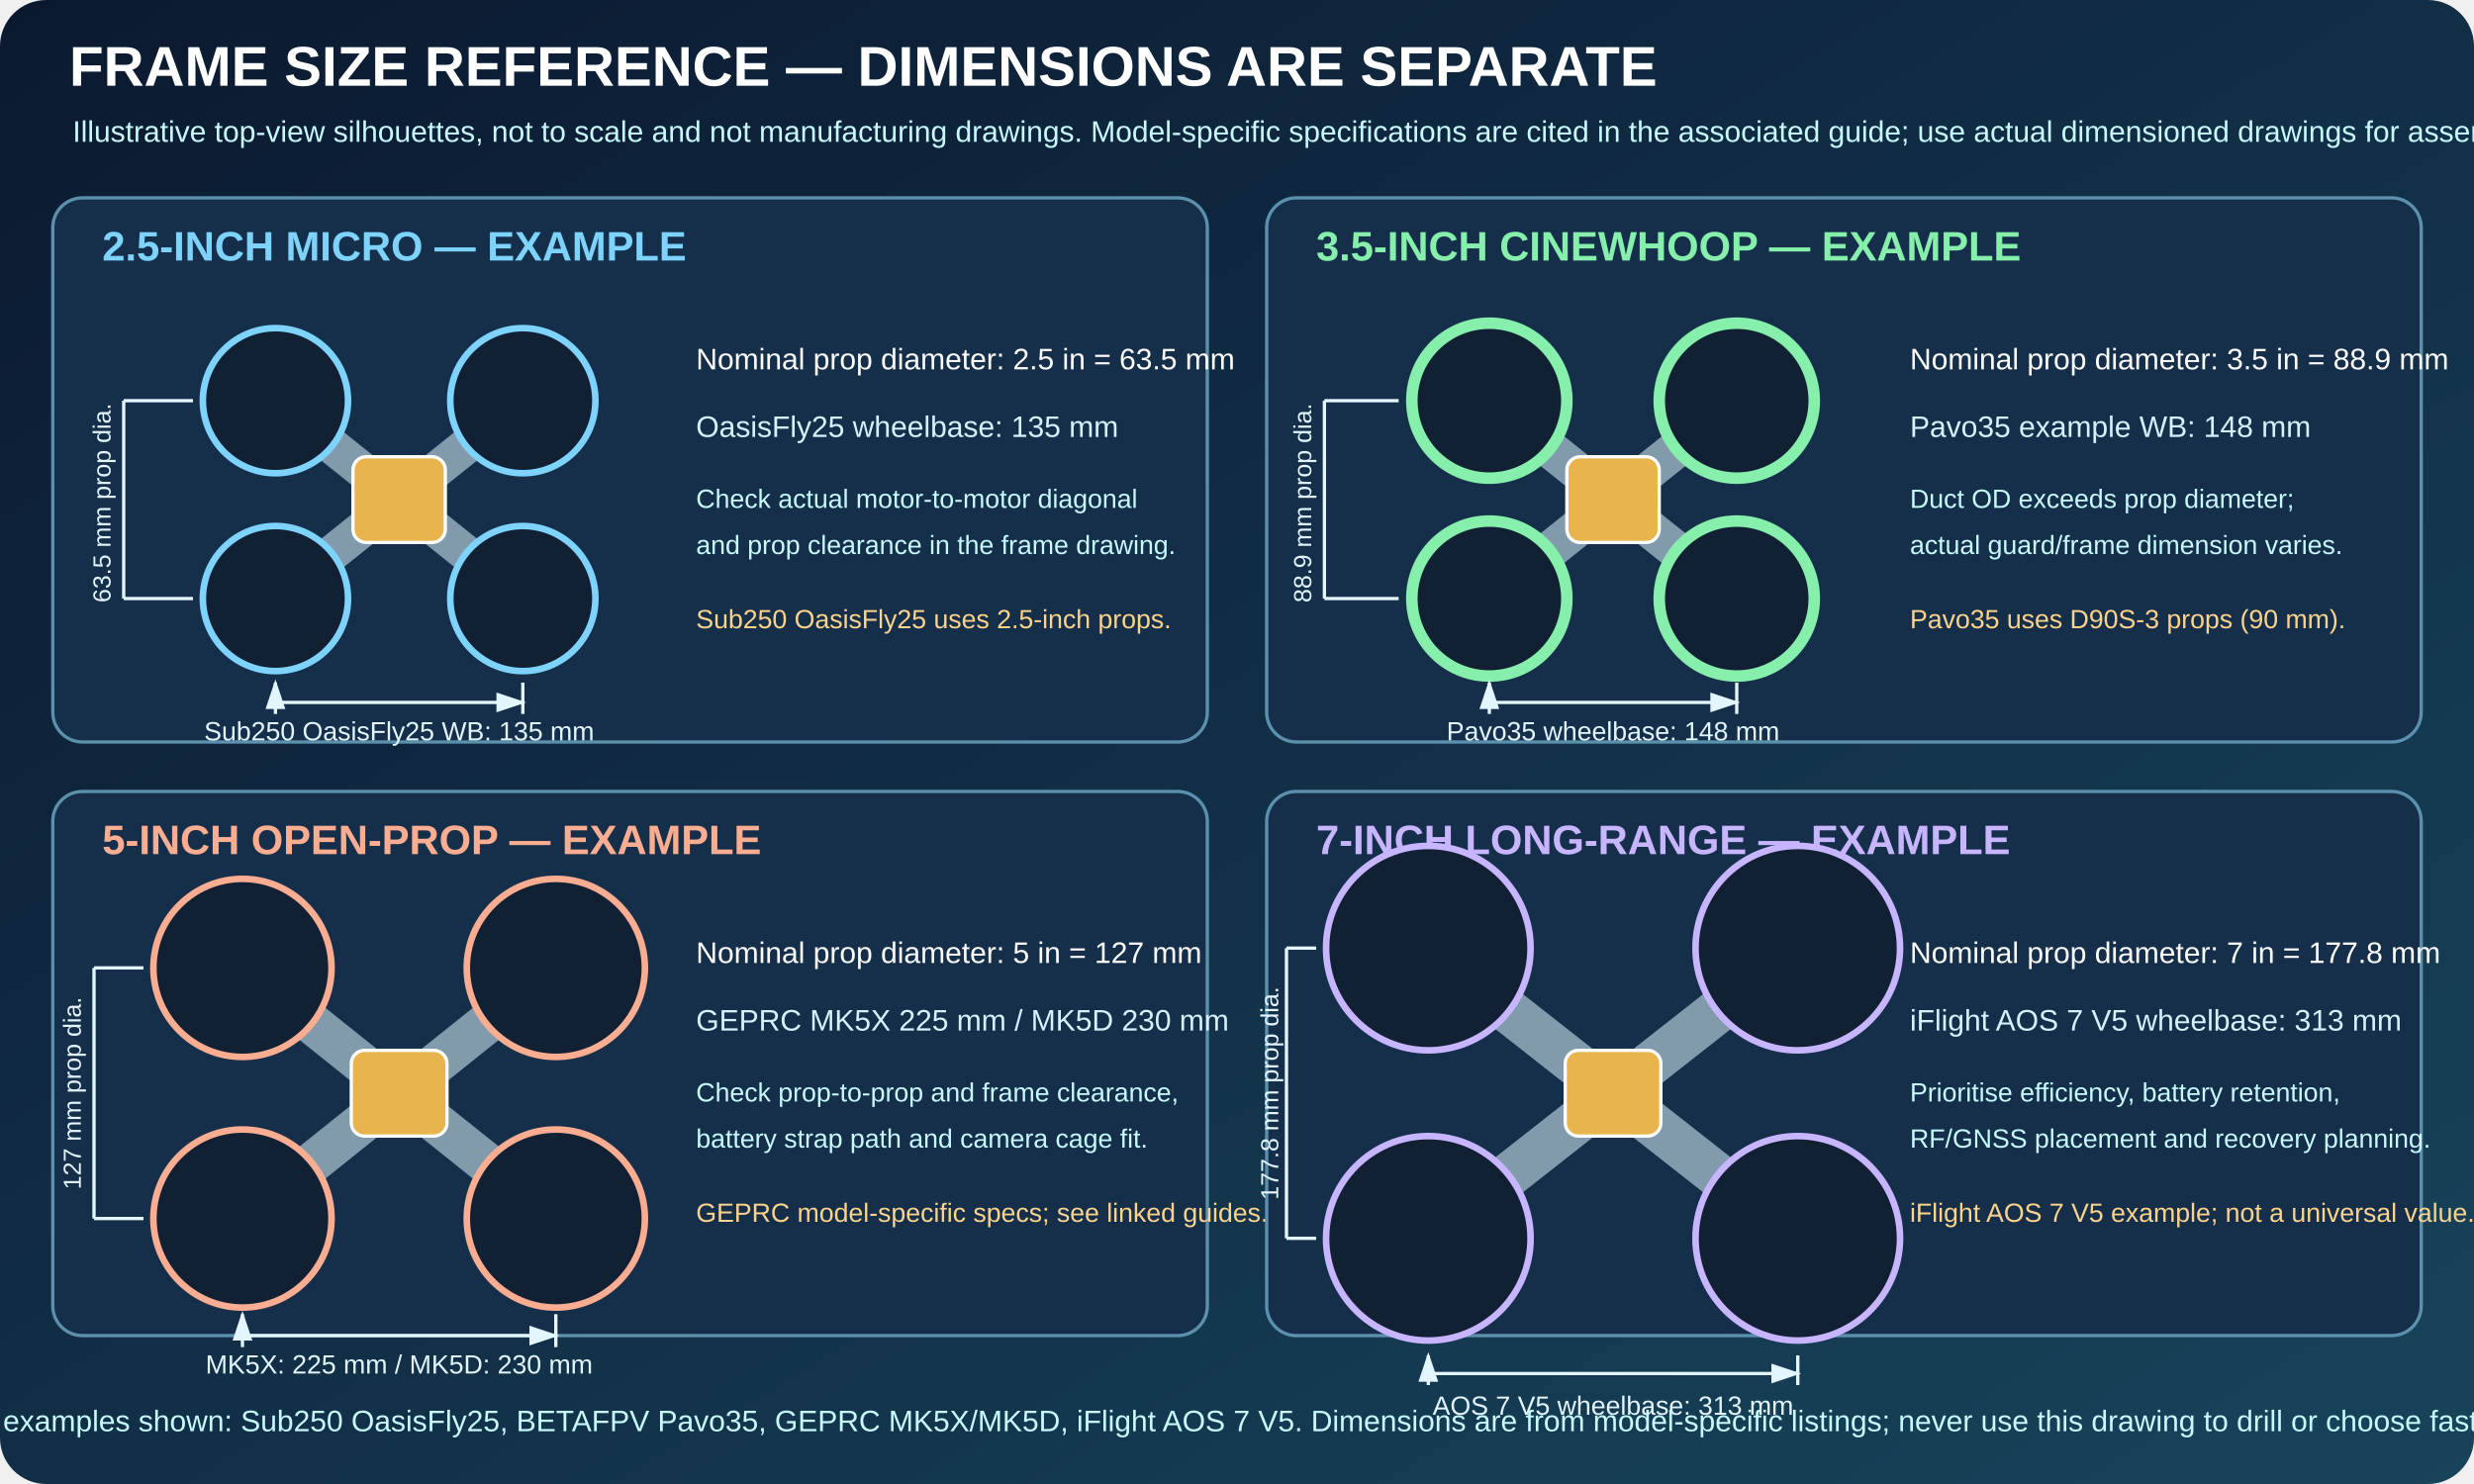
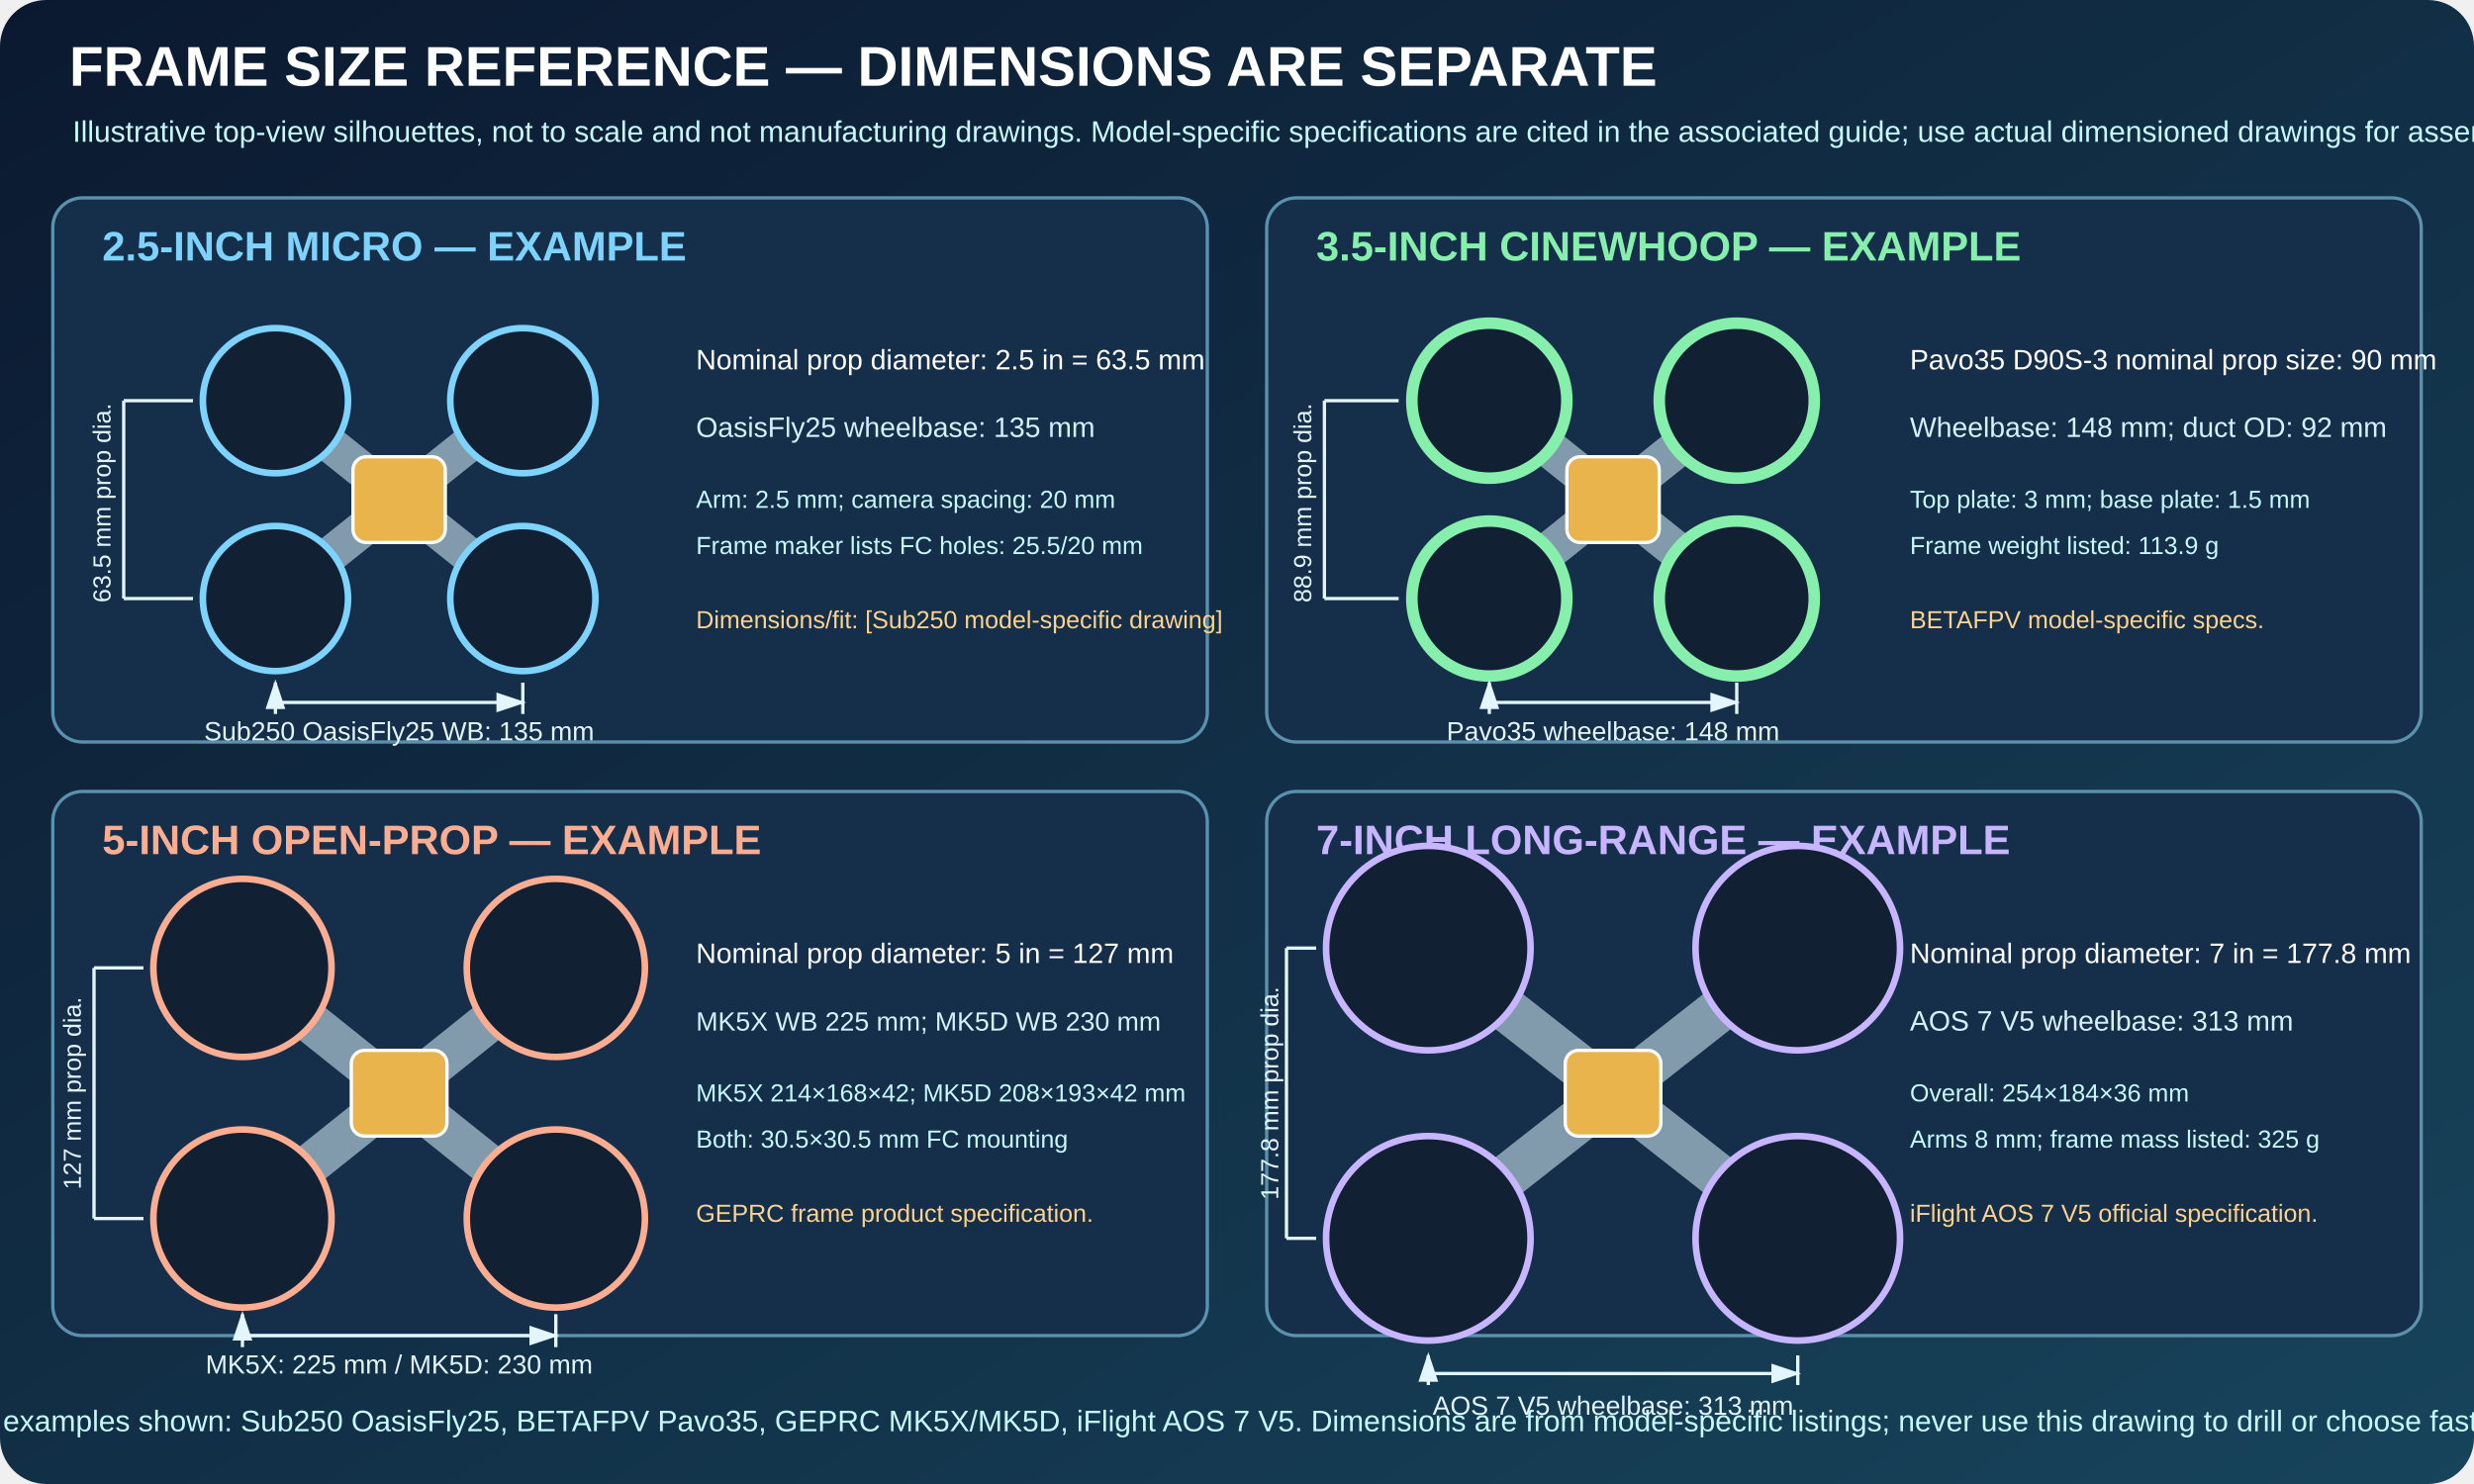
<svg xmlns="http://www.w3.org/2000/svg" width="1500" height="900" viewBox="0 0 1500 900" role="img" aria-labelledby="title desc">
  <defs>
    <linearGradient id="bg" x2="1" y2="1">
      <stop stop-color="#0b1930" />
      <stop offset="1" stop-color="#17445b" />
    </linearGradient>
    <marker id="m" markerWidth="10" markerHeight="10" refX="8" refY="3" orient="auto-start-reverse">
      <path d="M0,0 L9,3 L0,6 z" fill="#e3f6ff" />
    </marker>
  </defs>
  <rect width="1500" height="900" rx="28" fill="url(#bg)" />
  <text x="42" y="52" font-family="Arial,sans-serif" font-size="34" font-weight="700" fill="#fff">FRAME SIZE REFERENCE — DIMENSIONS ARE SEPARATE</text>
  <text x="44" y="86" font-family="Arial,sans-serif" font-size="18" fill="#c7f9ff">Illustrative top-view silhouettes, not to scale and not manufacturing drawings. Model-specific specifications are cited in the associated guide; use actual dimensioned drawings for assembly.</text>
  <g font-family="Arial,sans-serif">
    <g transform="translate(32 120)">
      <rect width="700" height="330" rx="18" fill="#152f4a" stroke="#5b91ad" stroke-width="2" />
      <text x="30" y="38" font-size="25" font-weight="700" fill="#7dd3fc">2.5-INCH MICRO — EXAMPLE</text>
      <g transform="translate(210 183)" stroke="#829bac" stroke-width="22" stroke-linecap="round">
        <path d="M-75 -60 L75 60 M-75 60 L75 -60" />
      </g>
      <g fill="#122033" stroke="#7dd3fc" stroke-width="4">
        <circle cx="135" cy="123" r="44" />
        <circle cx="285" cy="123" r="44" />
        <circle cx="135" cy="243" r="44" />
        <circle cx="285" cy="243" r="44" />
      </g>
      <rect x="182" y="157" width="56" height="52" rx="8" fill="#e9b44c" stroke="#fff" stroke-width="2" />
      <path d="M135 294 V313 M285 294 V313 M135 306 H285" stroke="#e3f6ff" stroke-width="2" marker-start="url(#m)" marker-end="url(#m)" />
      <text x="210" y="329" text-anchor="middle" font-size="16" fill="#e3f6ff">Sub250 OasisFly25 WB: 135 mm</text>
      <path d="M85 123 H43 M43 123 V243 M43 243 H85" stroke="#e3f6ff" stroke-width="2" />
      <text x="35" y="185" transform="rotate(-90 35 185)" text-anchor="middle" font-size="15" fill="#e3f6ff">63.5 mm prop dia.</text>
-       <text x="390" y="104" font-size="18" fill="#fff">Nominal prop diameter: 2.5 in = 63.5 mm</text>
-       <text x="390" y="145" font-size="18" fill="#d7f0fd">OasisFly25 wheelbase: 135 mm</text>
-       <text x="390" y="188" font-size="16" fill="#c7f9ff">Check actual motor-to-motor diagonal</text>
-       <text x="390" y="216" font-size="16" fill="#c7f9ff">and prop clearance in the frame drawing.</text>
-       <text x="390" y="261" font-size="16" fill="#fbd38d">Sub250 OasisFly25 uses 2.5-inch props.</text>
+       <text x="390" y="104" font-size="17" fill="#fff">Nominal prop diameter: 2.5 in = 63.5 mm</text>
+       <text x="390" y="145" font-size="17" fill="#d7f0fd">OasisFly25 wheelbase: 135 mm</text>
+       <text x="390" y="188" font-size="15" fill="#c7f9ff">Arm: 2.5 mm; camera spacing: 20 mm</text>
+       <text x="390" y="216" font-size="15" fill="#c7f9ff">Frame maker lists FC holes: 25.5/20 mm</text>
+       <text x="390" y="261" font-size="15" fill="#fbd38d">Dimensions/fit: [Sub250 model-specific drawing]</text>
    </g>
    <g transform="translate(768 120)">
      <rect width="700" height="330" rx="18" fill="#152f4a" stroke="#5b91ad" stroke-width="2" />
      <text x="30" y="38" font-size="25" font-weight="700" fill="#86efac">3.5-INCH CINEWHOOP — EXAMPLE</text>
      <g transform="translate(210 183)" stroke="#829bac" stroke-width="23" stroke-linecap="round">
        <path d="M-75 -60 L75 60 M-75 60 L75 -60" />
      </g>
      <g fill="#122033" stroke="#86efac" stroke-width="7">
        <circle cx="135" cy="123" r="47" />
        <circle cx="285" cy="123" r="47" />
        <circle cx="135" cy="243" r="47" />
        <circle cx="285" cy="243" r="47" />
      </g>
      <rect x="182" y="157" width="56" height="52" rx="8" fill="#e9b44c" stroke="#fff" stroke-width="2" />
      <path d="M135 294 V313 M285 294 V313 M135 306 H285" stroke="#e3f6ff" stroke-width="2" marker-start="url(#m)" marker-end="url(#m)" />
      <text x="210" y="329" text-anchor="middle" font-size="16" fill="#e3f6ff">Pavo35 wheelbase: 148 mm</text>
      <path d="M80 123 H35 M35 123 V243 M35 243 H80" stroke="#e3f6ff" stroke-width="2" />
      <text x="27" y="185" transform="rotate(-90 27 185)" text-anchor="middle" font-size="15" fill="#e3f6ff">88.9 mm prop dia.</text>
-       <text x="390" y="104" font-size="18" fill="#fff">Nominal prop diameter: 3.5 in = 88.9 mm</text>
-       <text x="390" y="145" font-size="18" fill="#d7f0fd">Pavo35 example WB: 148 mm</text>
-       <text x="390" y="188" font-size="16" fill="#c7f9ff">Duct OD exceeds prop diameter;</text>
-       <text x="390" y="216" font-size="16" fill="#c7f9ff">actual guard/frame dimension varies.</text>
-       <text x="390" y="261" font-size="16" fill="#fbd38d">Pavo35 uses D90S-3 props (90 mm).</text>
+       <text x="390" y="104" font-size="17" fill="#fff">Pavo35 D90S-3 nominal prop size: 90 mm</text>
+       <text x="390" y="145" font-size="17" fill="#d7f0fd">Wheelbase: 148 mm; duct OD: 92 mm</text>
+       <text x="390" y="188" font-size="15" fill="#c7f9ff">Top plate: 3 mm; base plate: 1.5 mm</text>
+       <text x="390" y="216" font-size="15" fill="#c7f9ff">Frame weight listed: 113.9 g</text>
+       <text x="390" y="261" font-size="15" fill="#fbd38d">BETAFPV model-specific specs.</text>
    </g>
    <g transform="translate(32 480)">
      <rect width="700" height="330" rx="18" fill="#152f4a" stroke="#5b91ad" stroke-width="2" />
      <text x="30" y="38" font-size="25" font-weight="700" fill="#fbad92">5-INCH OPEN-PROP — EXAMPLE</text>
      <g transform="translate(210 183)" stroke="#829bac" stroke-width="25" stroke-linecap="round">
        <path d="M-95 -76 L95 76 M-95 76 L95 -76" />
      </g>
      <g fill="#122033" stroke="#fbad92" stroke-width="4">
        <circle cx="115" cy="107" r="54" />
        <circle cx="305" cy="107" r="54" />
        <circle cx="115" cy="259" r="54" />
        <circle cx="305" cy="259" r="54" />
      </g>
      <rect x="181" y="157" width="58" height="52" rx="8" fill="#e9b44c" stroke="#fff" stroke-width="2" />
      <path d="M115 317 V337 M305 317 V337 M115 330 H305" stroke="#e3f6ff" stroke-width="2" marker-start="url(#m)" marker-end="url(#m)" />
      <text x="210" y="353" text-anchor="middle" font-size="16" fill="#e3f6ff">MK5X: 225 mm / MK5D: 230 mm</text>
      <path d="M55 107 H25 M25 107 V259 M25 259 H55" stroke="#e3f6ff" stroke-width="2" />
      <text x="17" y="183" transform="rotate(-90 17 183)" text-anchor="middle" font-size="15" fill="#e3f6ff">127 mm prop dia.</text>
-       <text x="390" y="104" font-size="18" fill="#fff">Nominal prop diameter: 5 in = 127 mm</text>
-       <text x="390" y="145" font-size="18" fill="#d7f0fd">GEPRC MK5X 225 mm / MK5D 230 mm</text>
-       <text x="390" y="188" font-size="16" fill="#c7f9ff">Check prop-to-prop and frame clearance,</text>
-       <text x="390" y="216" font-size="16" fill="#c7f9ff">battery strap path and camera cage fit.</text>
-       <text x="390" y="261" font-size="16" fill="#fbd38d">GEPRC model-specific specs; see linked guides.</text>
+       <text x="390" y="104" font-size="17" fill="#fff">Nominal prop diameter: 5 in = 127 mm</text>
+       <text x="390" y="145" font-size="16" fill="#d7f0fd">MK5X WB 225 mm; MK5D WB 230 mm</text>
+       <text x="390" y="188" font-size="15" fill="#c7f9ff">MK5X 214×168×42; MK5D 208×193×42 mm</text>
+       <text x="390" y="216" font-size="15" fill="#c7f9ff">Both: 30.5×30.5 mm FC mounting</text>
+       <text x="390" y="261" font-size="15" fill="#fbd38d">GEPRC frame product specification.</text>
    </g>
    <g transform="translate(768 480)">
      <rect width="700" height="330" rx="18" fill="#152f4a" stroke="#5b91ad" stroke-width="2" />
      <text x="30" y="38" font-size="25" font-weight="700" fill="#c8b5ff">7-INCH LONG-RANGE — EXAMPLE</text>
      <g transform="translate(210 183)" stroke="#829bac" stroke-width="27" stroke-linecap="round">
        <path d="M-112 -88 L112 88 M-112 88 L112 -88" />
      </g>
      <g fill="#122033" stroke="#c8b5ff" stroke-width="4">
        <circle cx="98" cy="95" r="62" />
        <circle cx="322" cy="95" r="62" />
        <circle cx="98" cy="271" r="62" />
        <circle cx="322" cy="271" r="62" />
      </g>
      <rect x="181" y="157" width="58" height="52" rx="8" fill="#e9b44c" stroke="#fff" stroke-width="2" />
      <path d="M98 342 V360 M322 342 V360 M98 353 H322" stroke="#e3f6ff" stroke-width="2" marker-start="url(#m)" marker-end="url(#m)" />
      <text x="210" y="378" text-anchor="middle" font-size="16" fill="#e3f6ff">AOS 7 V5 wheelbase: 313 mm</text>
      <path d="M30 95 H12 M12 95 V271 M12 271 H30" stroke="#e3f6ff" stroke-width="2" />
      <text x="7" y="183" transform="rotate(-90 7 183)" text-anchor="middle" font-size="15" fill="#e3f6ff">177.8 mm prop dia.</text>
-       <text x="390" y="104" font-size="18" fill="#fff">Nominal prop diameter: 7 in = 177.8 mm</text>
-       <text x="390" y="145" font-size="18" fill="#d7f0fd">iFlight AOS 7 V5 wheelbase: 313 mm</text>
-       <text x="390" y="188" font-size="16" fill="#c7f9ff">Prioritise efficiency, battery retention,</text>
-       <text x="390" y="216" font-size="16" fill="#c7f9ff">RF/GNSS placement and recovery planning.</text>
-       <text x="390" y="261" font-size="16" fill="#fbd38d">iFlight AOS 7 V5 example; not a universal value.</text>
+       <text x="390" y="104" font-size="17" fill="#fff">Nominal prop diameter: 7 in = 177.8 mm</text>
+       <text x="390" y="145" font-size="17" fill="#d7f0fd">AOS 7 V5 wheelbase: 313 mm</text>
+       <text x="390" y="188" font-size="15" fill="#c7f9ff">Overall: 254×184×36 mm</text>
+       <text x="390" y="216" font-size="15" fill="#c7f9ff">Arms 8 mm; frame mass listed: 325 g</text>
+       <text x="390" y="261" font-size="15" fill="#fbd38d">iFlight AOS 7 V5 official specification.</text>
    </g>
  </g>
  <text x="750" y="868" text-anchor="middle" font-family="Arial,sans-serif" font-size="18" fill="#c7f9ff">Model examples shown: Sub250 OasisFly25, BETAFPV Pavo35, GEPRC MK5X/MK5D, iFlight AOS 7 V5. Dimensions are from model-specific listings; never use this drawing to drill or choose fasteners.</text>
</svg>
